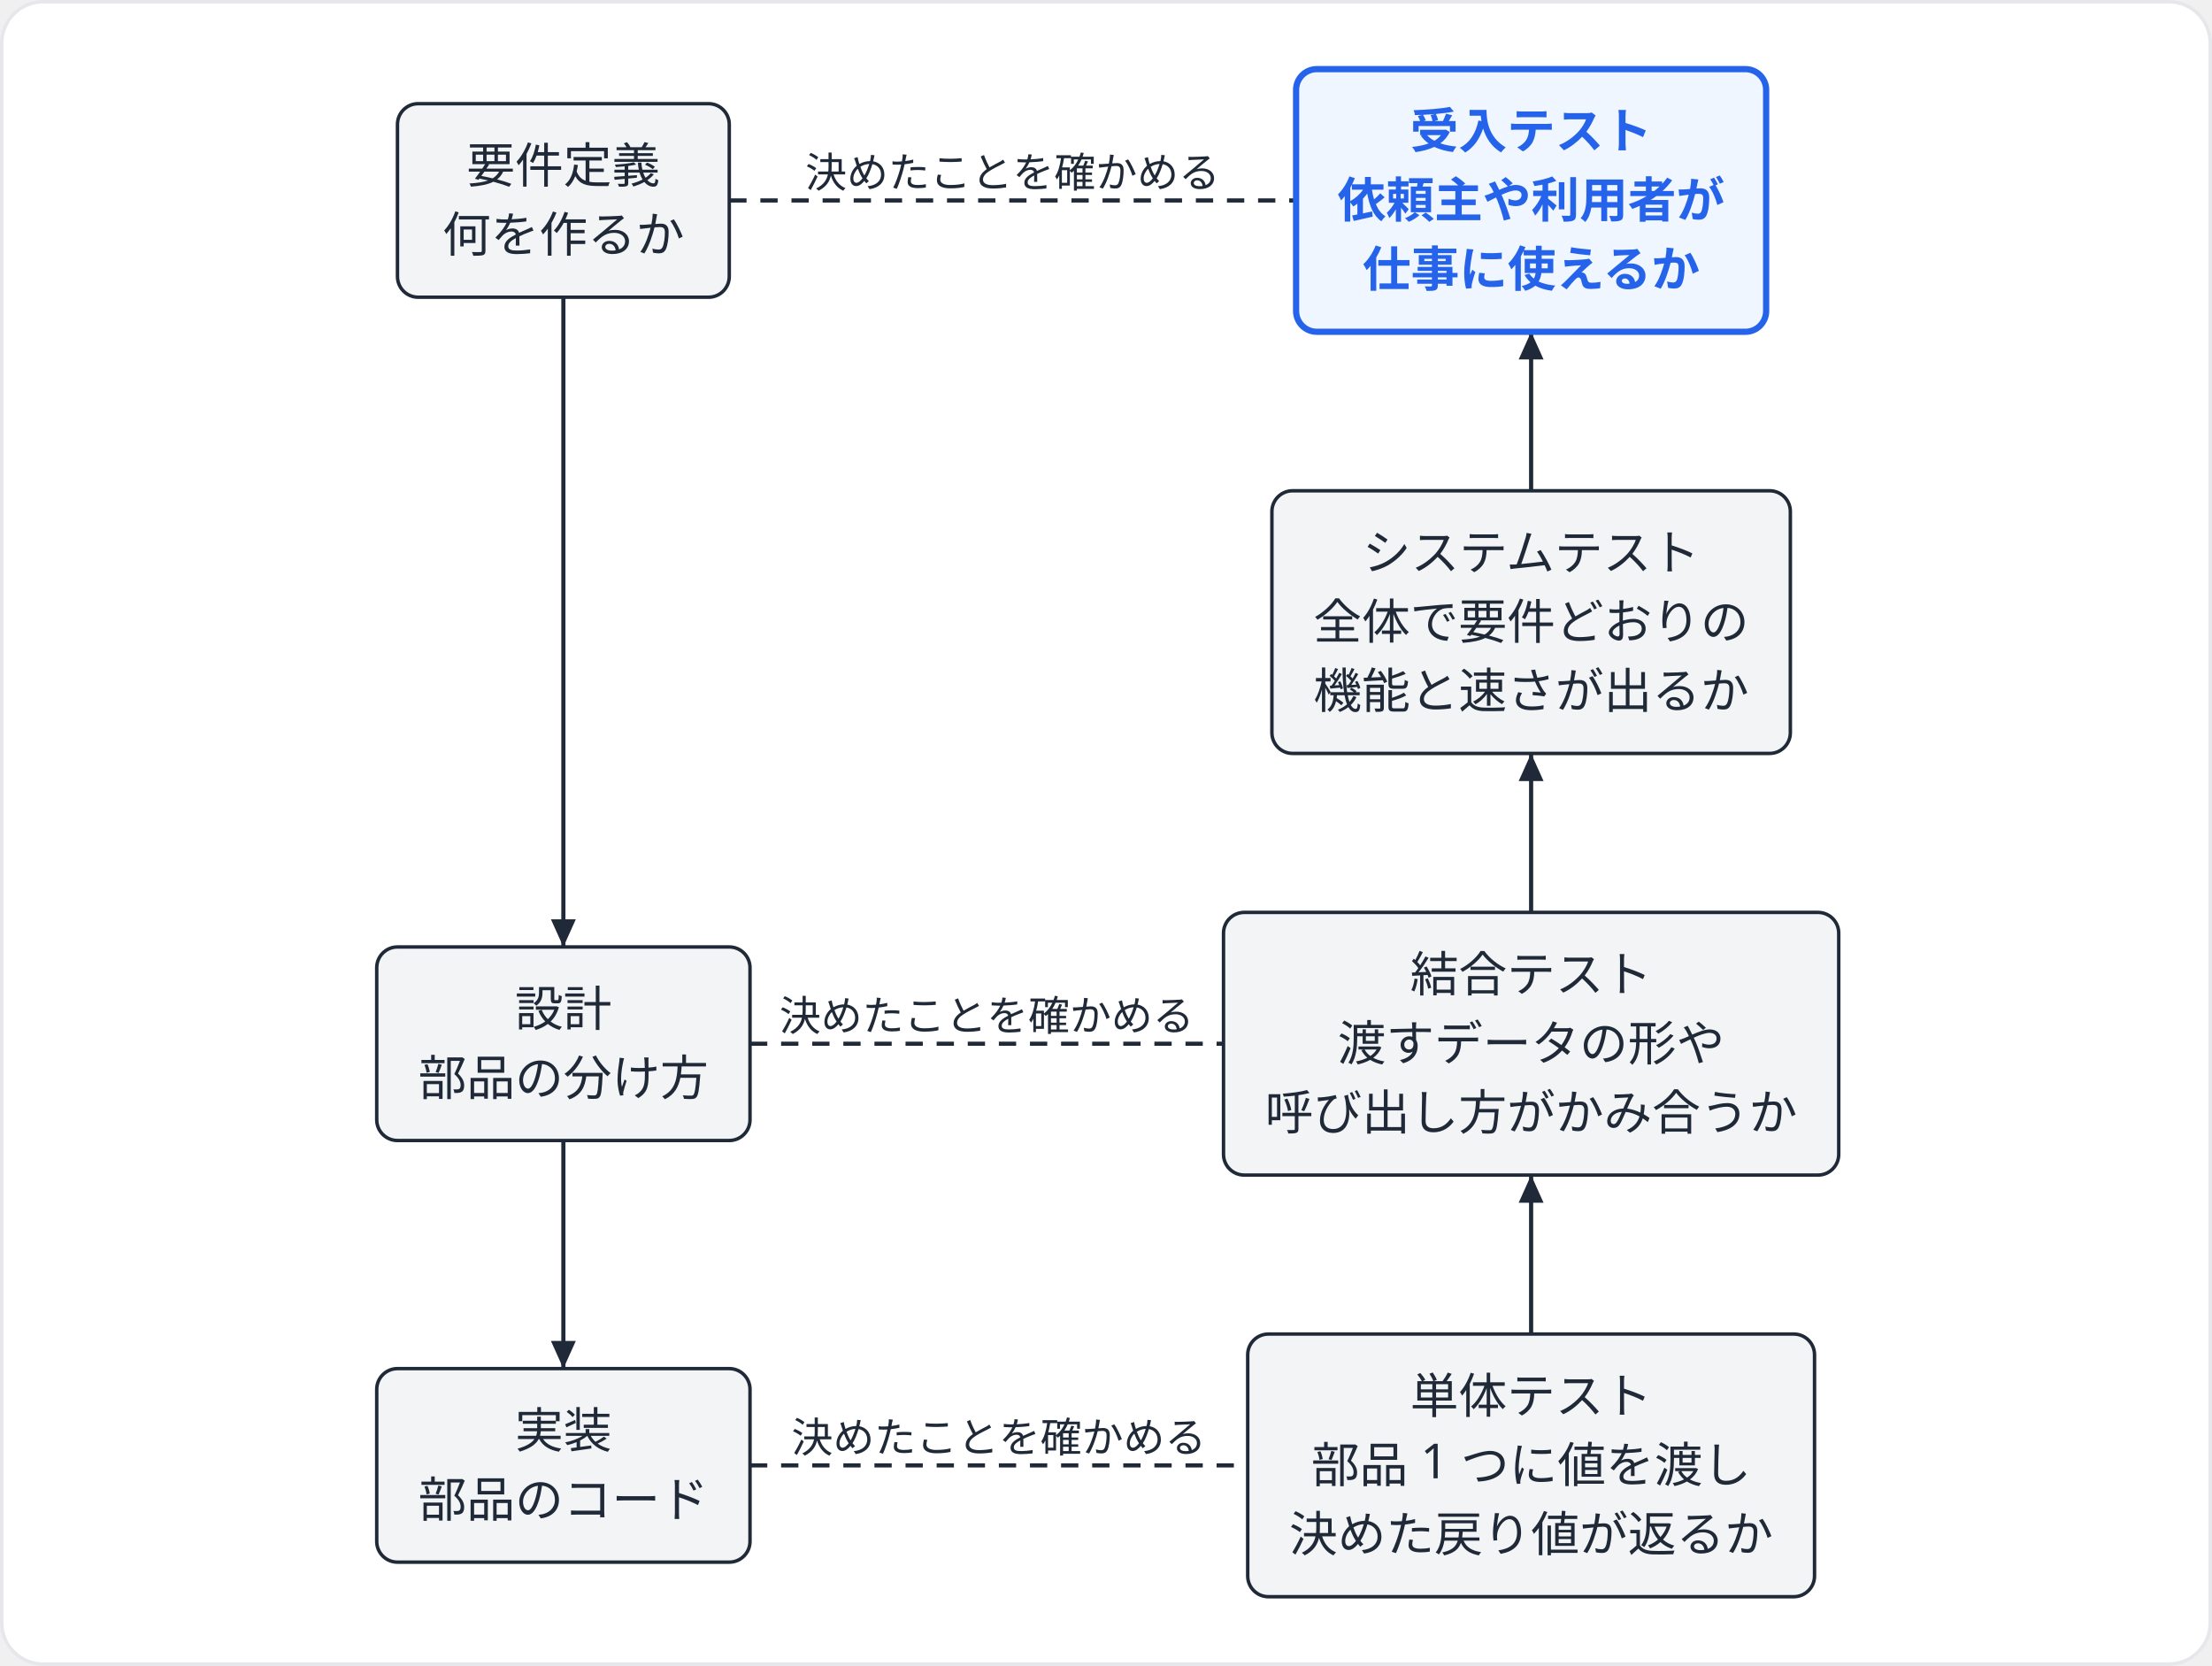
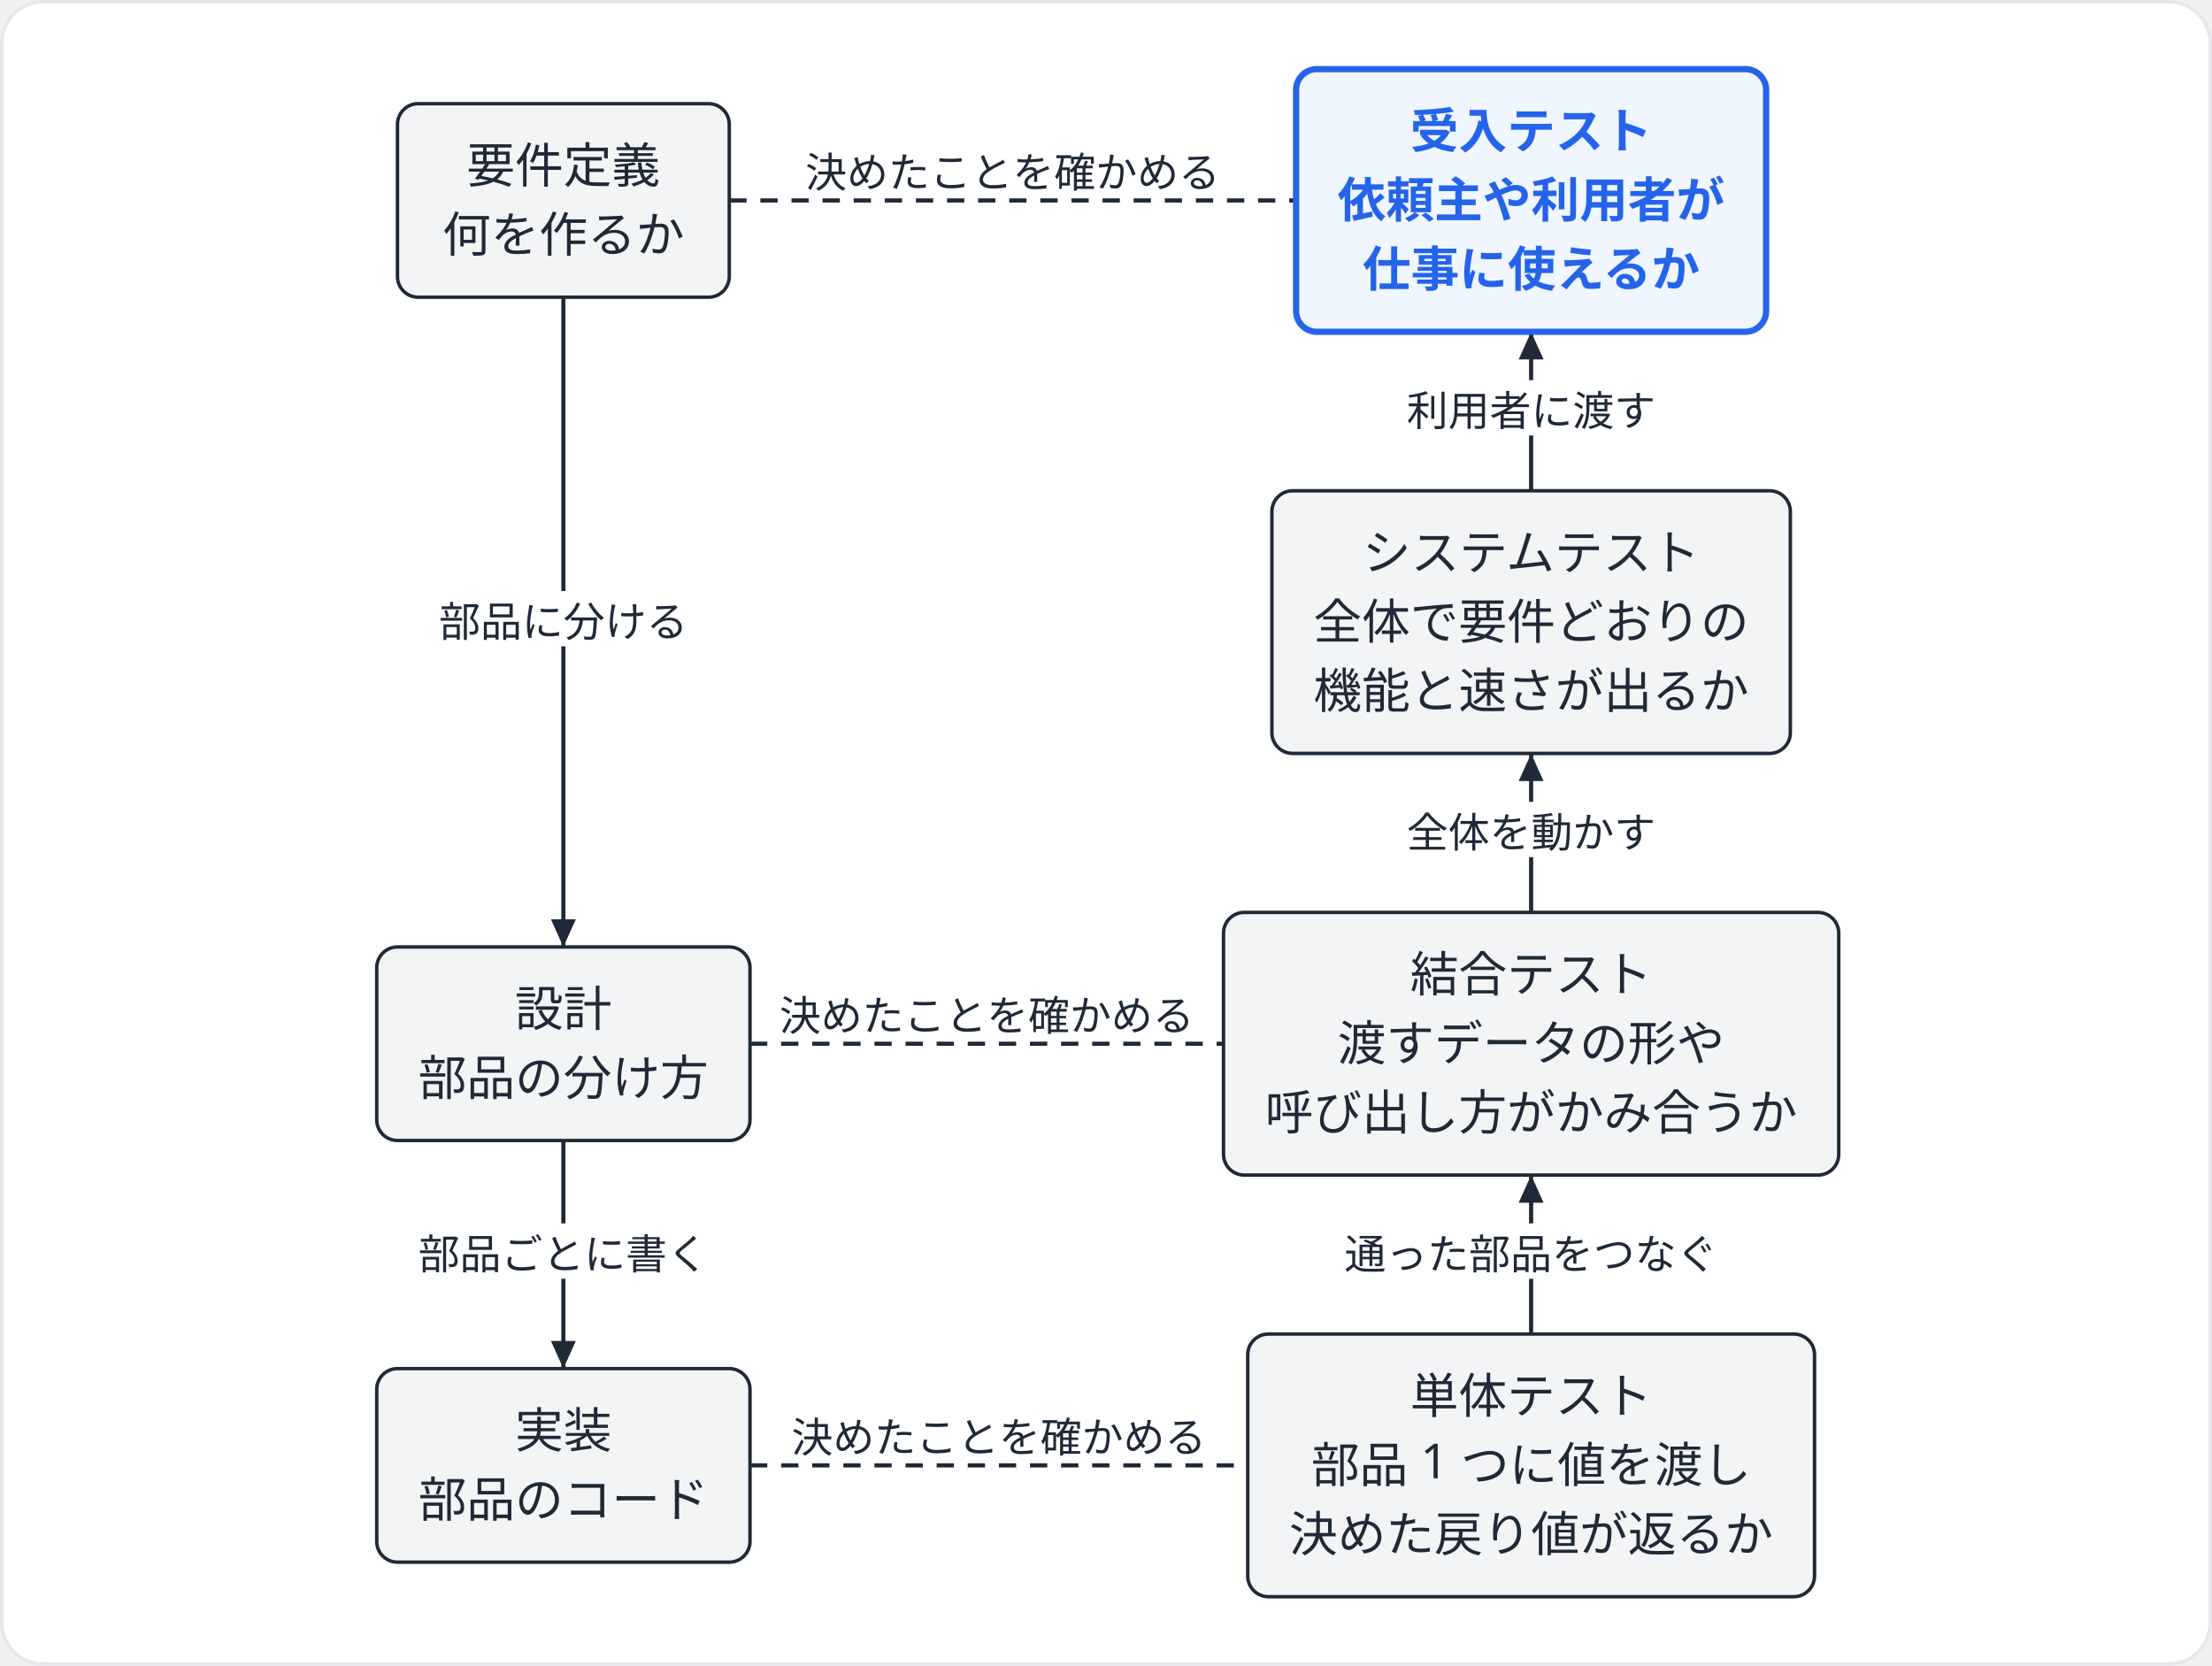
<svg xmlns="http://www.w3.org/2000/svg" width="640" height="482" viewBox="0 0 640 482">
  <rect x="0.5" y="0.5" width="639" height="481" rx="12" fill="#ffffff" stroke="#e5e7eb" stroke-width="1" />
  <g transform="translate(108 20)">
    <polyline points="55,66 55,254" fill="none" stroke="#1f2937" stroke-width="1.2" stroke-linejoin="round" />
    <polygon points="55,254 51.4,246 58.6,246" fill="#1f2937" />
    <polyline points="55,310 55,376" fill="none" stroke="#1f2937" stroke-width="1.2" stroke-linejoin="round" />
    <polygon points="55,376 51.4,368 58.6,368" fill="#1f2937" />
    <polyline points="335,366 335,320" fill="none" stroke="#1f2937" stroke-width="1.2" stroke-linejoin="round" />
    <polygon points="335,320 338.6,328 331.4,328" fill="#1f2937" />
    <polyline points="335,244 335,198" fill="none" stroke="#1f2937" stroke-width="1.2" stroke-linejoin="round" />
    <polygon points="335,198 338.6,206 331.4,206" fill="#1f2937" />
    <polyline points="335,122 335,76" fill="none" stroke="#1f2937" stroke-width="1.2" stroke-linejoin="round" />
    <polygon points="335,76 338.6,84 331.4,84" fill="#1f2937" />
    <polyline points="103,38 267,38" fill="none" stroke="#1f2937" stroke-width="1.2" stroke-dasharray="5 4" stroke-linejoin="round" />
    <polyline points="109,282 246,282" fill="none" stroke="#1f2937" stroke-width="1.2" stroke-dasharray="5 4" stroke-linejoin="round" />
    <polyline points="109,404 253,404" fill="none" stroke="#1f2937" stroke-width="1.2" stroke-dasharray="5 4" stroke-linejoin="round" />
    <rect x="7" y="10" width="96" height="56" rx="6" fill="#f3f4f6" stroke="#1f2937" stroke-width="1" />
    <text x="55" y="32.9" font-family="Hiragino Sans, Hiragino Kaku Gothic ProN, Noto Sans JP, Yu Gothic, Meiryo, sans-serif" font-size="14" fill="#1f2937" text-anchor="middle">要件定義</text>
    <text x="55" y="52.9" font-family="Hiragino Sans, Hiragino Kaku Gothic ProN, Noto Sans JP, Yu Gothic, Meiryo, sans-serif" font-size="14" fill="#1f2937" text-anchor="middle">何を作るか</text>
    <rect x="1" y="254" width="108" height="56" rx="6" fill="#f3f4f6" stroke="#1f2937" stroke-width="1" />
    <text x="55" y="276.9" font-family="Hiragino Sans, Hiragino Kaku Gothic ProN, Noto Sans JP, Yu Gothic, Meiryo, sans-serif" font-size="14" fill="#1f2937" text-anchor="middle">設計</text>
    <text x="55" y="296.9" font-family="Hiragino Sans, Hiragino Kaku Gothic ProN, Noto Sans JP, Yu Gothic, Meiryo, sans-serif" font-size="14" fill="#1f2937" text-anchor="middle">部品の分け方</text>
    <rect x="1" y="376" width="108" height="56" rx="6" fill="#f3f4f6" stroke="#1f2937" stroke-width="1" />
    <text x="55" y="398.9" font-family="Hiragino Sans, Hiragino Kaku Gothic ProN, Noto Sans JP, Yu Gothic, Meiryo, sans-serif" font-size="14" fill="#1f2937" text-anchor="middle">実装</text>
    <text x="55" y="418.9" font-family="Hiragino Sans, Hiragino Kaku Gothic ProN, Noto Sans JP, Yu Gothic, Meiryo, sans-serif" font-size="14" fill="#1f2937" text-anchor="middle">部品のコード</text>
    <rect x="267" y="0" width="136" height="76" rx="6" fill="#eff6ff" stroke="#2563eb" stroke-width="1.8" />
    <text x="335" y="22.9" font-family="Hiragino Sans, Hiragino Kaku Gothic ProN, Noto Sans JP, Yu Gothic, Meiryo, sans-serif" font-size="14" fill="#2563eb" text-anchor="middle" font-weight="600">受入テスト</text>
    <text x="335" y="42.9" font-family="Hiragino Sans, Hiragino Kaku Gothic ProN, Noto Sans JP, Yu Gothic, Meiryo, sans-serif" font-size="14" fill="#2563eb" text-anchor="middle" font-weight="600">依頼主や利用者が</text>
    <text x="335" y="62.9" font-family="Hiragino Sans, Hiragino Kaku Gothic ProN, Noto Sans JP, Yu Gothic, Meiryo, sans-serif" font-size="14" fill="#2563eb" text-anchor="middle" font-weight="600">仕事に使えるか</text>
    <rect x="260" y="122" width="150" height="76" rx="6" fill="#f3f4f6" stroke="#1f2937" stroke-width="1" />
    <text x="335" y="144.9" font-family="Hiragino Sans, Hiragino Kaku Gothic ProN, Noto Sans JP, Yu Gothic, Meiryo, sans-serif" font-size="14" fill="#1f2937" text-anchor="middle">システムテスト</text>
    <text x="335" y="164.9" font-family="Hiragino Sans, Hiragino Kaku Gothic ProN, Noto Sans JP, Yu Gothic, Meiryo, sans-serif" font-size="14" fill="#1f2937" text-anchor="middle">全体で要件どおりの</text>
    <text x="335" y="184.9" font-family="Hiragino Sans, Hiragino Kaku Gothic ProN, Noto Sans JP, Yu Gothic, Meiryo, sans-serif" font-size="14" fill="#1f2937" text-anchor="middle">機能と速さが出るか</text>
    <rect x="246" y="244" width="178" height="76" rx="6" fill="#f3f4f6" stroke="#1f2937" stroke-width="1" />
    <text x="335" y="266.9" font-family="Hiragino Sans, Hiragino Kaku Gothic ProN, Noto Sans JP, Yu Gothic, Meiryo, sans-serif" font-size="14" fill="#1f2937" text-anchor="middle">結合テスト</text>
    <text x="335" y="286.9" font-family="Hiragino Sans, Hiragino Kaku Gothic ProN, Noto Sans JP, Yu Gothic, Meiryo, sans-serif" font-size="14" fill="#1f2937" text-anchor="middle">渡すデータの形や</text>
    <text x="335" y="306.9" font-family="Hiragino Sans, Hiragino Kaku Gothic ProN, Noto Sans JP, Yu Gothic, Meiryo, sans-serif" font-size="14" fill="#1f2937" text-anchor="middle">呼び出し方がかみ合うか</text>
    <rect x="253" y="366" width="164" height="76" rx="6" fill="#f3f4f6" stroke="#1f2937" stroke-width="1" />
    <text x="335" y="388.9" font-family="Hiragino Sans, Hiragino Kaku Gothic ProN, Noto Sans JP, Yu Gothic, Meiryo, sans-serif" font-size="14" fill="#1f2937" text-anchor="middle">単体テスト</text>
    <text x="335" y="408.9" font-family="Hiragino Sans, Hiragino Kaku Gothic ProN, Noto Sans JP, Yu Gothic, Meiryo, sans-serif" font-size="14" fill="#1f2937" text-anchor="middle">部品 1 つに値を渡し</text>
    <text x="335" y="428.9" font-family="Hiragino Sans, Hiragino Kaku Gothic ProN, Noto Sans JP, Yu Gothic, Meiryo, sans-serif" font-size="14" fill="#1f2937" text-anchor="middle">決めた戻り値が返るか</text>
+     <rect x="15" y="151" width="80" height="16" rx="3" fill="#ffffff" />
+     <text x="55" y="164.2" font-family="Hiragino Sans, Hiragino Kaku Gothic ProN, Noto Sans JP, Yu Gothic, Meiryo, sans-serif" font-size="12" fill="#1f2937" text-anchor="middle">部品に分ける</text>
+     <rect x="9" y="334" width="92" height="16" rx="3" fill="#ffffff" />
+     <text x="55" y="347.2" font-family="Hiragino Sans, Hiragino Kaku Gothic ProN, Noto Sans JP, Yu Gothic, Meiryo, sans-serif" font-size="12" fill="#1f2937" text-anchor="middle">部品ごとに書く</text>
+     <rect x="277" y="334" width="116" height="16" rx="3" fill="#ffffff" />
+     <text x="335" y="347.2" font-family="Hiragino Sans, Hiragino Kaku Gothic ProN, Noto Sans JP, Yu Gothic, Meiryo, sans-serif" font-size="12" fill="#1f2937" text-anchor="middle">通った部品をつなぐ</text>
+     <rect x="295" y="212" width="80" height="16" rx="3" fill="#ffffff" />
+     <text x="335" y="225.2" font-family="Hiragino Sans, Hiragino Kaku Gothic ProN, Noto Sans JP, Yu Gothic, Meiryo, sans-serif" font-size="12" fill="#1f2937" text-anchor="middle">全体を動かす</text>
+     <rect x="295" y="90" width="80" height="16" rx="3" fill="#ffffff" />
+     <text x="335" y="103.2" font-family="Hiragino Sans, Hiragino Kaku Gothic ProN, Noto Sans JP, Yu Gothic, Meiryo, sans-serif" font-size="12" fill="#1f2937" text-anchor="middle">利用者に渡す</text>
    <rect x="121" y="21" width="128" height="16" rx="3" fill="#ffffff" />
    <text x="185" y="34.2" font-family="Hiragino Sans, Hiragino Kaku Gothic ProN, Noto Sans JP, Yu Gothic, Meiryo, sans-serif" font-size="12" fill="#1f2937" text-anchor="middle">決めたことを確かめる</text>
    <rect x="113.5" y="265" width="128" height="16" rx="3" fill="#ffffff" />
    <text x="177.5" y="278.2" font-family="Hiragino Sans, Hiragino Kaku Gothic ProN, Noto Sans JP, Yu Gothic, Meiryo, sans-serif" font-size="12" fill="#1f2937" text-anchor="middle">決めたことを確かめる</text>
    <rect x="117" y="387" width="128" height="16" rx="3" fill="#ffffff" />
    <text x="181" y="400.2" font-family="Hiragino Sans, Hiragino Kaku Gothic ProN, Noto Sans JP, Yu Gothic, Meiryo, sans-serif" font-size="12" fill="#1f2937" text-anchor="middle">決めたことを確かめる</text>
  </g>
</svg>
